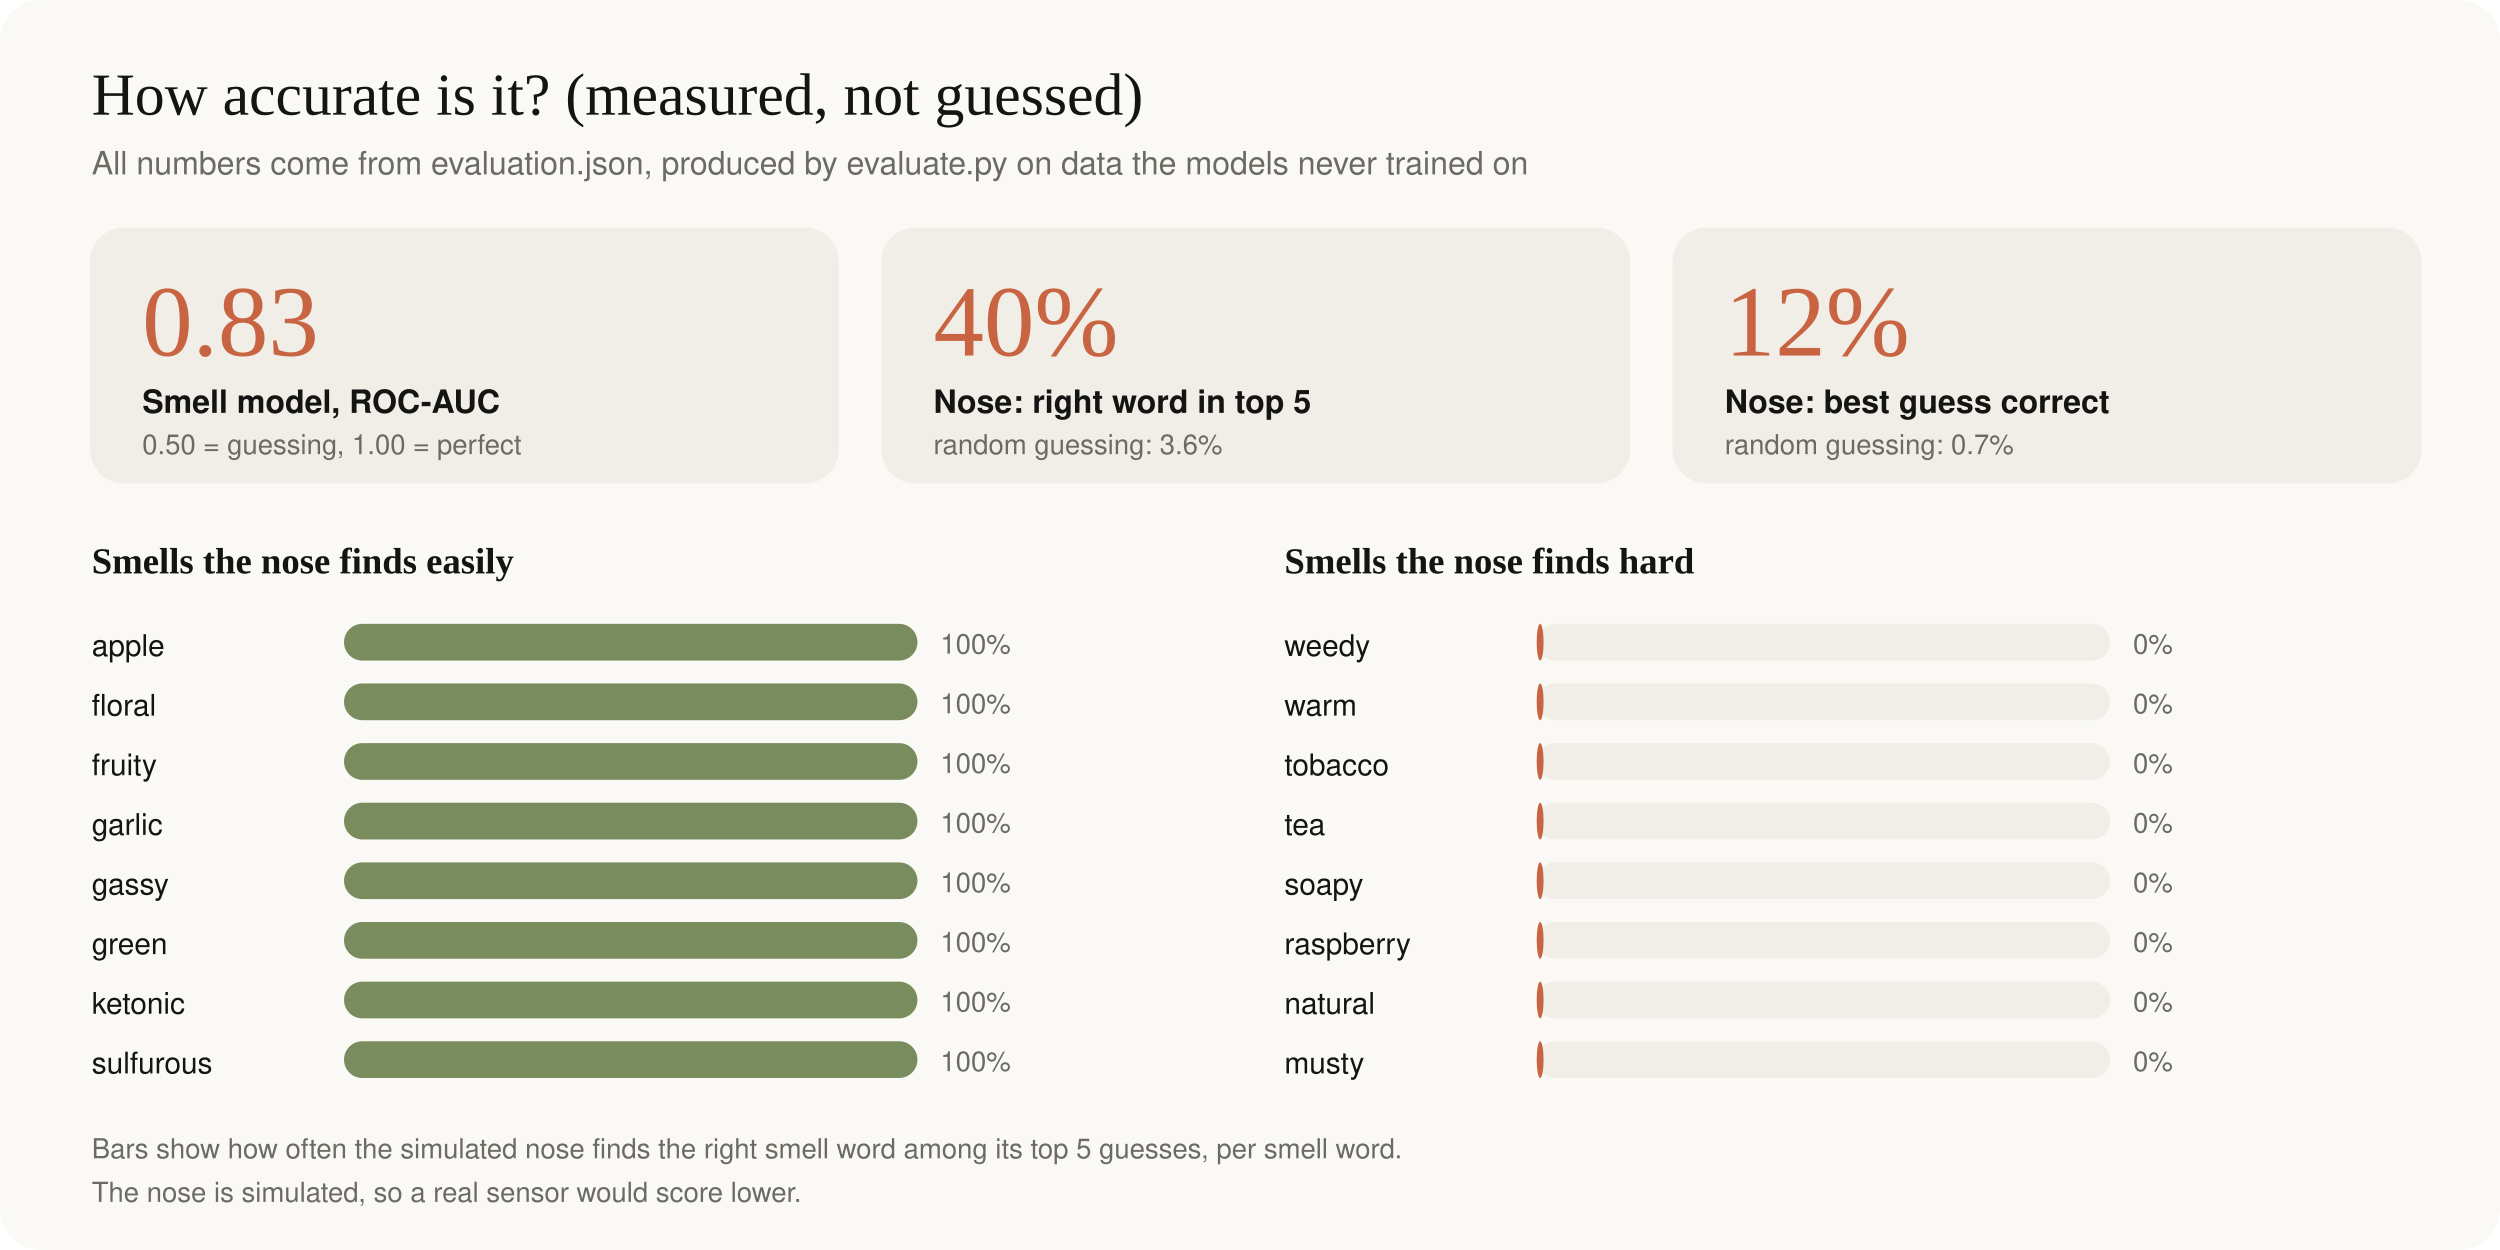
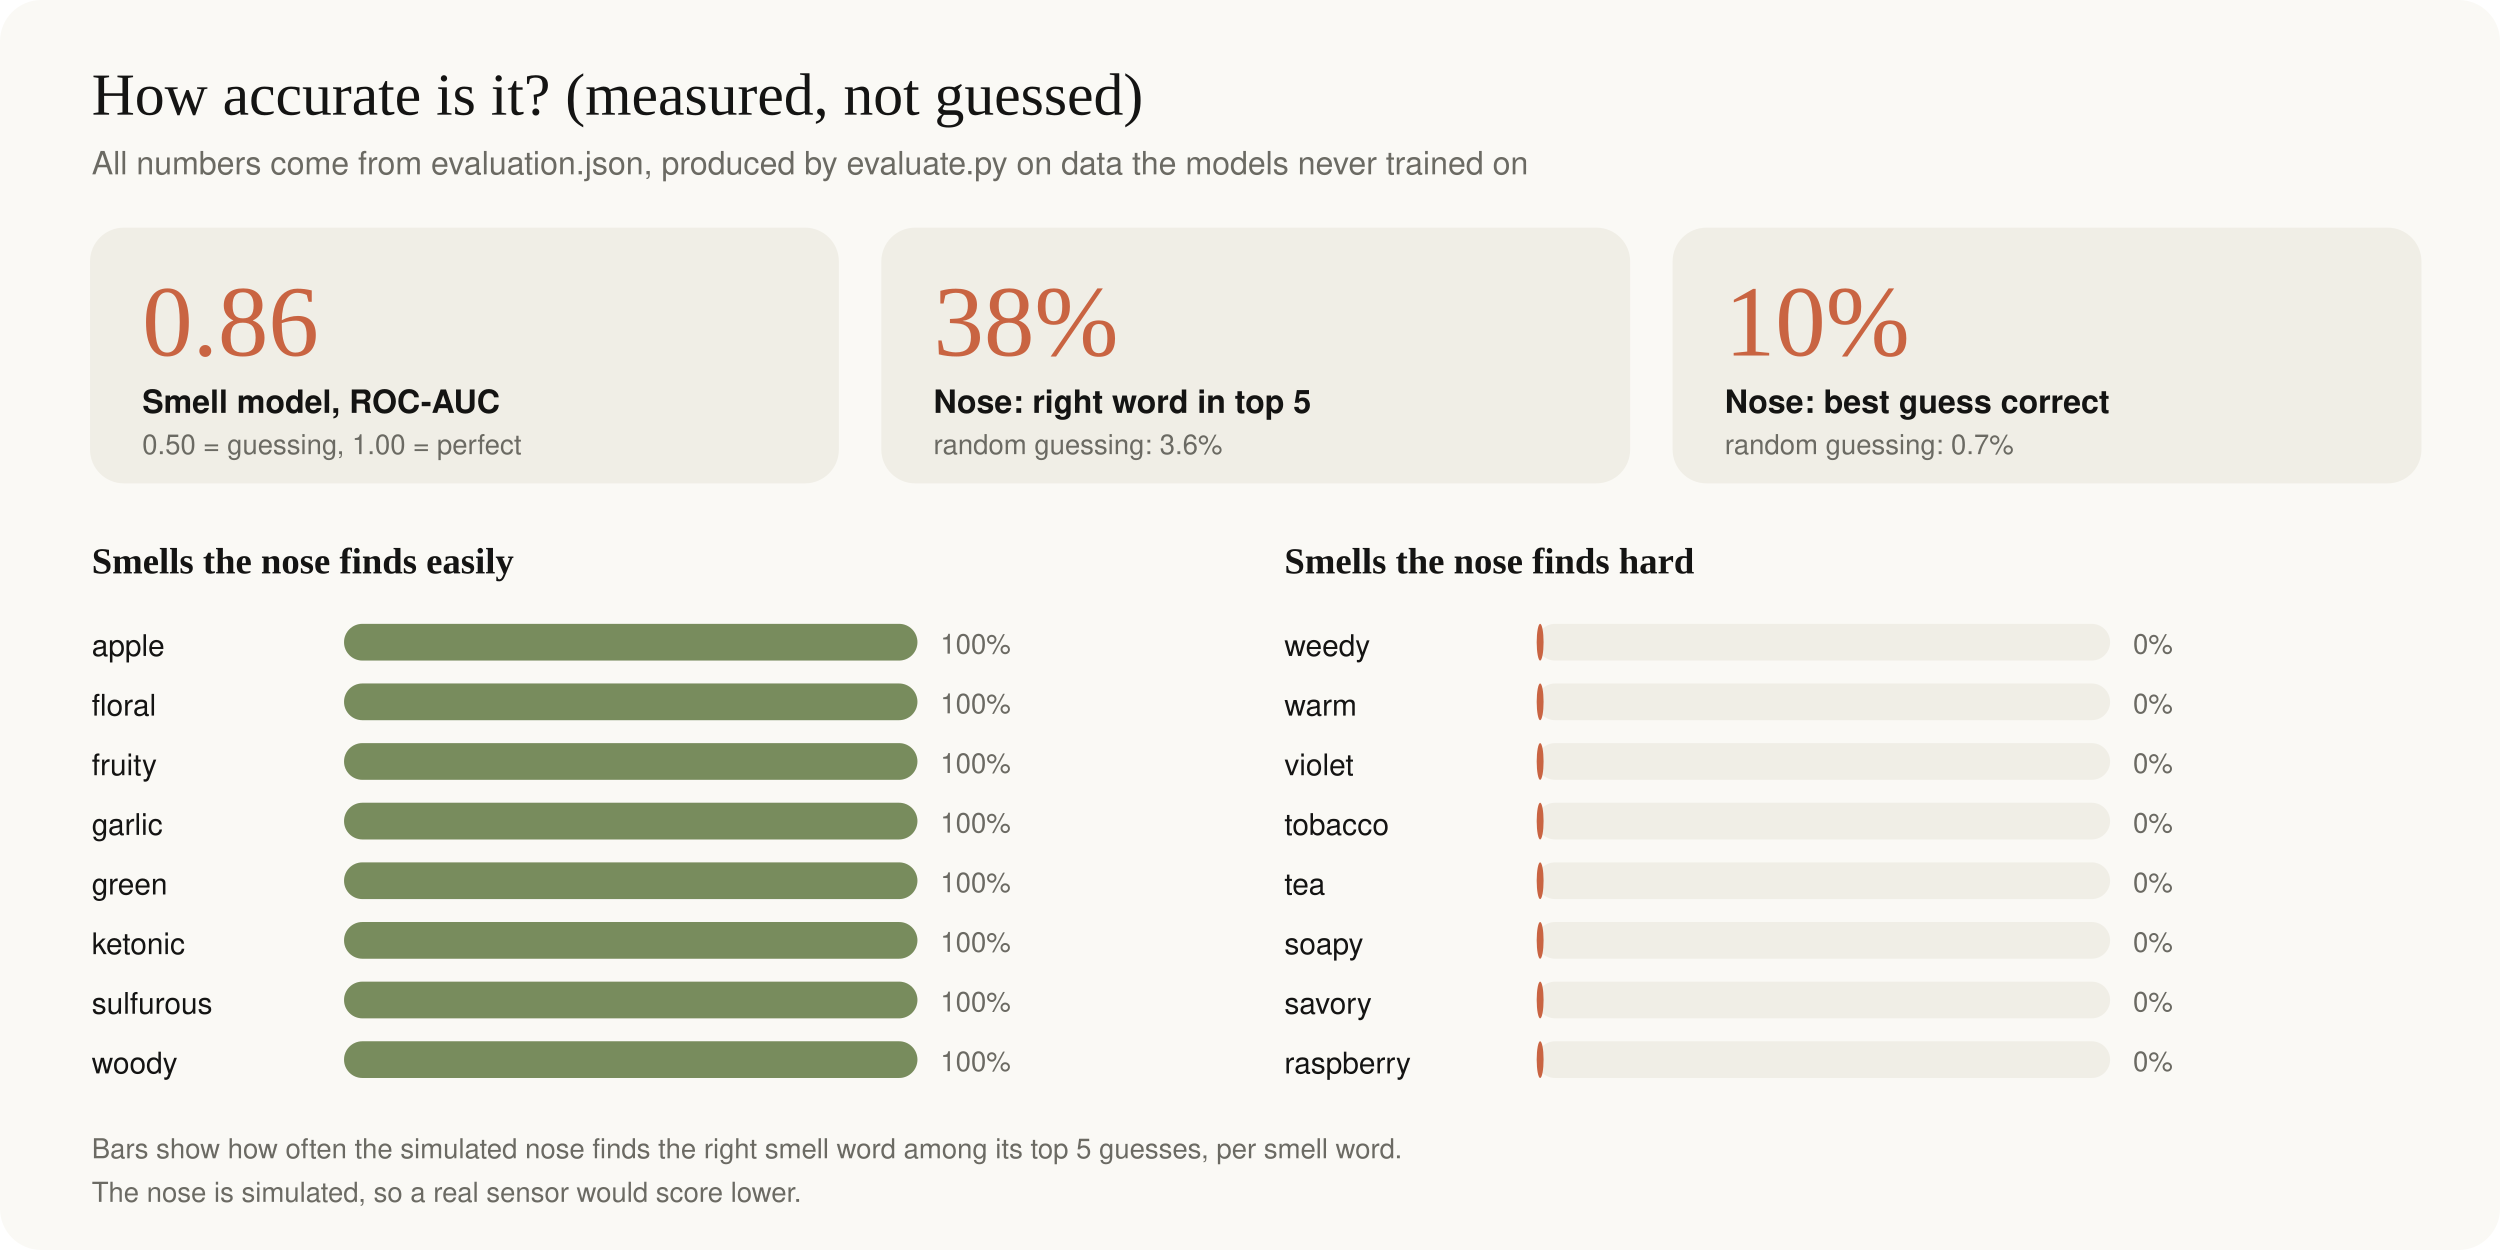
<svg xmlns="http://www.w3.org/2000/svg" viewBox="0 0 1090 545" width="1090" height="545" role="img" aria-label="Measured accuracy">
  <rect width="1090" height="545" rx="18" fill="#faf9f5" />
  <text x="40" y="50" font-size="26" fill="#141413" font-weight="500" text-anchor="start" font-family="Georgia, 'Times New Roman', serif">How accurate is it? (measured, not guessed)</text>
  <text x="40" y="76" font-size="14" fill="#6b6a63" font-weight="400" text-anchor="start" font-family="-apple-system, 'Segoe UI', Helvetica, Arial, sans-serif">All numbers come from evaluation.json, produced by evaluate.py on data the models never trained on</text>
  <rect x="40" y="100" width="325" height="110" rx="14" fill="#f0eee6" stroke="#f0eee6" stroke-width="1.5" />
-   <text x="62" y="155" font-size="44" fill="#c96442" font-weight="500" text-anchor="start" font-family="Georgia, 'Times New Roman', serif">0.83</text>
+   <text x="62" y="155" font-size="44" fill="#c96442" font-weight="500" text-anchor="start" font-family="Georgia, 'Times New Roman', serif">0.86</text>
  <text x="62" y="180" font-size="14" fill="#141413" font-weight="600" text-anchor="start" font-family="-apple-system, 'Segoe UI', Helvetica, Arial, sans-serif">Smell model, ROC-AUC</text>
  <text x="62" y="198" font-size="12" fill="#6b6a63" font-weight="400" text-anchor="start" font-family="-apple-system, 'Segoe UI', Helvetica, Arial, sans-serif">0.50 = guessing, 1.00 = perfect</text>
  <rect x="385" y="100" width="325" height="110" rx="14" fill="#f0eee6" stroke="#f0eee6" stroke-width="1.5" />
-   <text x="407" y="155" font-size="44" fill="#c96442" font-weight="500" text-anchor="start" font-family="Georgia, 'Times New Roman', serif">40%</text>
+   <text x="407" y="155" font-size="44" fill="#c96442" font-weight="500" text-anchor="start" font-family="Georgia, 'Times New Roman', serif">38%</text>
  <text x="407" y="180" font-size="14" fill="#141413" font-weight="600" text-anchor="start" font-family="-apple-system, 'Segoe UI', Helvetica, Arial, sans-serif">Nose: right word in top 5</text>
  <text x="407" y="198" font-size="12" fill="#6b6a63" font-weight="400" text-anchor="start" font-family="-apple-system, 'Segoe UI', Helvetica, Arial, sans-serif">random guessing: 3.6%</text>
  <rect x="730" y="100" width="325" height="110" rx="14" fill="#f0eee6" stroke="#f0eee6" stroke-width="1.5" />
-   <text x="752" y="155" font-size="44" fill="#c96442" font-weight="500" text-anchor="start" font-family="Georgia, 'Times New Roman', serif">12%</text>
+   <text x="752" y="155" font-size="44" fill="#c96442" font-weight="500" text-anchor="start" font-family="Georgia, 'Times New Roman', serif">10%</text>
  <text x="752" y="180" font-size="14" fill="#141413" font-weight="600" text-anchor="start" font-family="-apple-system, 'Segoe UI', Helvetica, Arial, sans-serif">Nose: best guess correct</text>
  <text x="752" y="198" font-size="12" fill="#6b6a63" font-weight="400" text-anchor="start" font-family="-apple-system, 'Segoe UI', Helvetica, Arial, sans-serif">random guessing: 0.7%</text>
  <text x="40" y="250" font-size="16" fill="#141413" font-weight="600" text-anchor="start" font-family="Georgia, 'Times New Roman', serif">Smells the nose finds easily</text>
  <text x="40" y="286" font-size="13" fill="#141413" font-weight="400" text-anchor="start" font-family="-apple-system, 'Segoe UI', Helvetica, Arial, sans-serif">apple</text>
  <rect x="150" y="272" width="250" height="16" rx="8" fill="#f0eee6" />
  <rect x="150" y="272" width="250" height="16" rx="8" fill="#788c5d" />
  <text x="410" y="285" font-size="12" fill="#6b6a63" font-weight="400" text-anchor="start" font-family="-apple-system, 'Segoe UI', Helvetica, Arial, sans-serif">100%</text>
  <text x="40" y="312" font-size="13" fill="#141413" font-weight="400" text-anchor="start" font-family="-apple-system, 'Segoe UI', Helvetica, Arial, sans-serif">floral</text>
  <rect x="150" y="298" width="250" height="16" rx="8" fill="#f0eee6" />
  <rect x="150" y="298" width="250" height="16" rx="8" fill="#788c5d" />
  <text x="410" y="311" font-size="12" fill="#6b6a63" font-weight="400" text-anchor="start" font-family="-apple-system, 'Segoe UI', Helvetica, Arial, sans-serif">100%</text>
  <text x="40" y="338" font-size="13" fill="#141413" font-weight="400" text-anchor="start" font-family="-apple-system, 'Segoe UI', Helvetica, Arial, sans-serif">fruity</text>
  <rect x="150" y="324" width="250" height="16" rx="8" fill="#f0eee6" />
  <rect x="150" y="324" width="250" height="16" rx="8" fill="#788c5d" />
  <text x="410" y="337" font-size="12" fill="#6b6a63" font-weight="400" text-anchor="start" font-family="-apple-system, 'Segoe UI', Helvetica, Arial, sans-serif">100%</text>
  <text x="40" y="364" font-size="13" fill="#141413" font-weight="400" text-anchor="start" font-family="-apple-system, 'Segoe UI', Helvetica, Arial, sans-serif">garlic</text>
  <rect x="150" y="350" width="250" height="16" rx="8" fill="#f0eee6" />
  <rect x="150" y="350" width="250" height="16" rx="8" fill="#788c5d" />
  <text x="410" y="363" font-size="12" fill="#6b6a63" font-weight="400" text-anchor="start" font-family="-apple-system, 'Segoe UI', Helvetica, Arial, sans-serif">100%</text>
-   <text x="40" y="390" font-size="13" fill="#141413" font-weight="400" text-anchor="start" font-family="-apple-system, 'Segoe UI', Helvetica, Arial, sans-serif">gassy</text>
+   <text x="40" y="390" font-size="13" fill="#141413" font-weight="400" text-anchor="start" font-family="-apple-system, 'Segoe UI', Helvetica, Arial, sans-serif">green</text>
  <rect x="150" y="376" width="250" height="16" rx="8" fill="#f0eee6" />
  <rect x="150" y="376" width="250" height="16" rx="8" fill="#788c5d" />
  <text x="410" y="389" font-size="12" fill="#6b6a63" font-weight="400" text-anchor="start" font-family="-apple-system, 'Segoe UI', Helvetica, Arial, sans-serif">100%</text>
-   <text x="40" y="416" font-size="13" fill="#141413" font-weight="400" text-anchor="start" font-family="-apple-system, 'Segoe UI', Helvetica, Arial, sans-serif">green</text>
+   <text x="40" y="416" font-size="13" fill="#141413" font-weight="400" text-anchor="start" font-family="-apple-system, 'Segoe UI', Helvetica, Arial, sans-serif">ketonic</text>
  <rect x="150" y="402" width="250" height="16" rx="8" fill="#f0eee6" />
  <rect x="150" y="402" width="250" height="16" rx="8" fill="#788c5d" />
  <text x="410" y="415" font-size="12" fill="#6b6a63" font-weight="400" text-anchor="start" font-family="-apple-system, 'Segoe UI', Helvetica, Arial, sans-serif">100%</text>
-   <text x="40" y="442" font-size="13" fill="#141413" font-weight="400" text-anchor="start" font-family="-apple-system, 'Segoe UI', Helvetica, Arial, sans-serif">ketonic</text>
+   <text x="40" y="442" font-size="13" fill="#141413" font-weight="400" text-anchor="start" font-family="-apple-system, 'Segoe UI', Helvetica, Arial, sans-serif">sulfurous</text>
  <rect x="150" y="428" width="250" height="16" rx="8" fill="#f0eee6" />
  <rect x="150" y="428" width="250" height="16" rx="8" fill="#788c5d" />
  <text x="410" y="441" font-size="12" fill="#6b6a63" font-weight="400" text-anchor="start" font-family="-apple-system, 'Segoe UI', Helvetica, Arial, sans-serif">100%</text>
-   <text x="40" y="468" font-size="13" fill="#141413" font-weight="400" text-anchor="start" font-family="-apple-system, 'Segoe UI', Helvetica, Arial, sans-serif">sulfurous</text>
+   <text x="40" y="468" font-size="13" fill="#141413" font-weight="400" text-anchor="start" font-family="-apple-system, 'Segoe UI', Helvetica, Arial, sans-serif">woody</text>
  <rect x="150" y="454" width="250" height="16" rx="8" fill="#f0eee6" />
  <rect x="150" y="454" width="250" height="16" rx="8" fill="#788c5d" />
  <text x="410" y="467" font-size="12" fill="#6b6a63" font-weight="400" text-anchor="start" font-family="-apple-system, 'Segoe UI', Helvetica, Arial, sans-serif">100%</text>
  <text x="560" y="250" font-size="16" fill="#141413" font-weight="600" text-anchor="start" font-family="Georgia, 'Times New Roman', serif">Smells the nose finds hard</text>
  <text x="560" y="286" font-size="13" fill="#141413" font-weight="400" text-anchor="start" font-family="-apple-system, 'Segoe UI', Helvetica, Arial, sans-serif">weedy</text>
  <rect x="670" y="272" width="250" height="16" rx="8" fill="#f0eee6" />
  <rect x="670" y="272" width="3" height="16" rx="8" fill="#c96442" />
  <text x="930" y="285" font-size="12" fill="#6b6a63" font-weight="400" text-anchor="start" font-family="-apple-system, 'Segoe UI', Helvetica, Arial, sans-serif">0%</text>
  <text x="560" y="312" font-size="13" fill="#141413" font-weight="400" text-anchor="start" font-family="-apple-system, 'Segoe UI', Helvetica, Arial, sans-serif">warm</text>
  <rect x="670" y="298" width="250" height="16" rx="8" fill="#f0eee6" />
  <rect x="670" y="298" width="3" height="16" rx="8" fill="#c96442" />
  <text x="930" y="311" font-size="12" fill="#6b6a63" font-weight="400" text-anchor="start" font-family="-apple-system, 'Segoe UI', Helvetica, Arial, sans-serif">0%</text>
-   <text x="560" y="338" font-size="13" fill="#141413" font-weight="400" text-anchor="start" font-family="-apple-system, 'Segoe UI', Helvetica, Arial, sans-serif">tobacco</text>
+   <text x="560" y="338" font-size="13" fill="#141413" font-weight="400" text-anchor="start" font-family="-apple-system, 'Segoe UI', Helvetica, Arial, sans-serif">violet</text>
  <rect x="670" y="324" width="250" height="16" rx="8" fill="#f0eee6" />
  <rect x="670" y="324" width="3" height="16" rx="8" fill="#c96442" />
  <text x="930" y="337" font-size="12" fill="#6b6a63" font-weight="400" text-anchor="start" font-family="-apple-system, 'Segoe UI', Helvetica, Arial, sans-serif">0%</text>
-   <text x="560" y="364" font-size="13" fill="#141413" font-weight="400" text-anchor="start" font-family="-apple-system, 'Segoe UI', Helvetica, Arial, sans-serif">tea</text>
+   <text x="560" y="364" font-size="13" fill="#141413" font-weight="400" text-anchor="start" font-family="-apple-system, 'Segoe UI', Helvetica, Arial, sans-serif">tobacco</text>
  <rect x="670" y="350" width="250" height="16" rx="8" fill="#f0eee6" />
  <rect x="670" y="350" width="3" height="16" rx="8" fill="#c96442" />
  <text x="930" y="363" font-size="12" fill="#6b6a63" font-weight="400" text-anchor="start" font-family="-apple-system, 'Segoe UI', Helvetica, Arial, sans-serif">0%</text>
-   <text x="560" y="390" font-size="13" fill="#141413" font-weight="400" text-anchor="start" font-family="-apple-system, 'Segoe UI', Helvetica, Arial, sans-serif">soapy</text>
+   <text x="560" y="390" font-size="13" fill="#141413" font-weight="400" text-anchor="start" font-family="-apple-system, 'Segoe UI', Helvetica, Arial, sans-serif">tea</text>
  <rect x="670" y="376" width="250" height="16" rx="8" fill="#f0eee6" />
  <rect x="670" y="376" width="3" height="16" rx="8" fill="#c96442" />
  <text x="930" y="389" font-size="12" fill="#6b6a63" font-weight="400" text-anchor="start" font-family="-apple-system, 'Segoe UI', Helvetica, Arial, sans-serif">0%</text>
-   <text x="560" y="416" font-size="13" fill="#141413" font-weight="400" text-anchor="start" font-family="-apple-system, 'Segoe UI', Helvetica, Arial, sans-serif">raspberry</text>
+   <text x="560" y="416" font-size="13" fill="#141413" font-weight="400" text-anchor="start" font-family="-apple-system, 'Segoe UI', Helvetica, Arial, sans-serif">soapy</text>
  <rect x="670" y="402" width="250" height="16" rx="8" fill="#f0eee6" />
  <rect x="670" y="402" width="3" height="16" rx="8" fill="#c96442" />
  <text x="930" y="415" font-size="12" fill="#6b6a63" font-weight="400" text-anchor="start" font-family="-apple-system, 'Segoe UI', Helvetica, Arial, sans-serif">0%</text>
-   <text x="560" y="442" font-size="13" fill="#141413" font-weight="400" text-anchor="start" font-family="-apple-system, 'Segoe UI', Helvetica, Arial, sans-serif">natural</text>
+   <text x="560" y="442" font-size="13" fill="#141413" font-weight="400" text-anchor="start" font-family="-apple-system, 'Segoe UI', Helvetica, Arial, sans-serif">savory</text>
  <rect x="670" y="428" width="250" height="16" rx="8" fill="#f0eee6" />
  <rect x="670" y="428" width="3" height="16" rx="8" fill="#c96442" />
  <text x="930" y="441" font-size="12" fill="#6b6a63" font-weight="400" text-anchor="start" font-family="-apple-system, 'Segoe UI', Helvetica, Arial, sans-serif">0%</text>
-   <text x="560" y="468" font-size="13" fill="#141413" font-weight="400" text-anchor="start" font-family="-apple-system, 'Segoe UI', Helvetica, Arial, sans-serif">musty</text>
+   <text x="560" y="468" font-size="13" fill="#141413" font-weight="400" text-anchor="start" font-family="-apple-system, 'Segoe UI', Helvetica, Arial, sans-serif">raspberry</text>
  <rect x="670" y="454" width="250" height="16" rx="8" fill="#f0eee6" />
  <rect x="670" y="454" width="3" height="16" rx="8" fill="#c96442" />
  <text x="930" y="467" font-size="12" fill="#6b6a63" font-weight="400" text-anchor="start" font-family="-apple-system, 'Segoe UI', Helvetica, Arial, sans-serif">0%</text>
  <text x="40" y="505" font-size="12" fill="#6b6a63" font-weight="400" text-anchor="start" font-family="-apple-system, 'Segoe UI', Helvetica, Arial, sans-serif">Bars show how often the simulated nose finds the right smell word among its top 5 guesses, per smell word.</text>
  <text x="40" y="524" font-size="12" fill="#6b6a63" font-weight="400" text-anchor="start" font-family="-apple-system, 'Segoe UI', Helvetica, Arial, sans-serif">The nose is simulated, so a real sensor would score lower.</text>
</svg>
